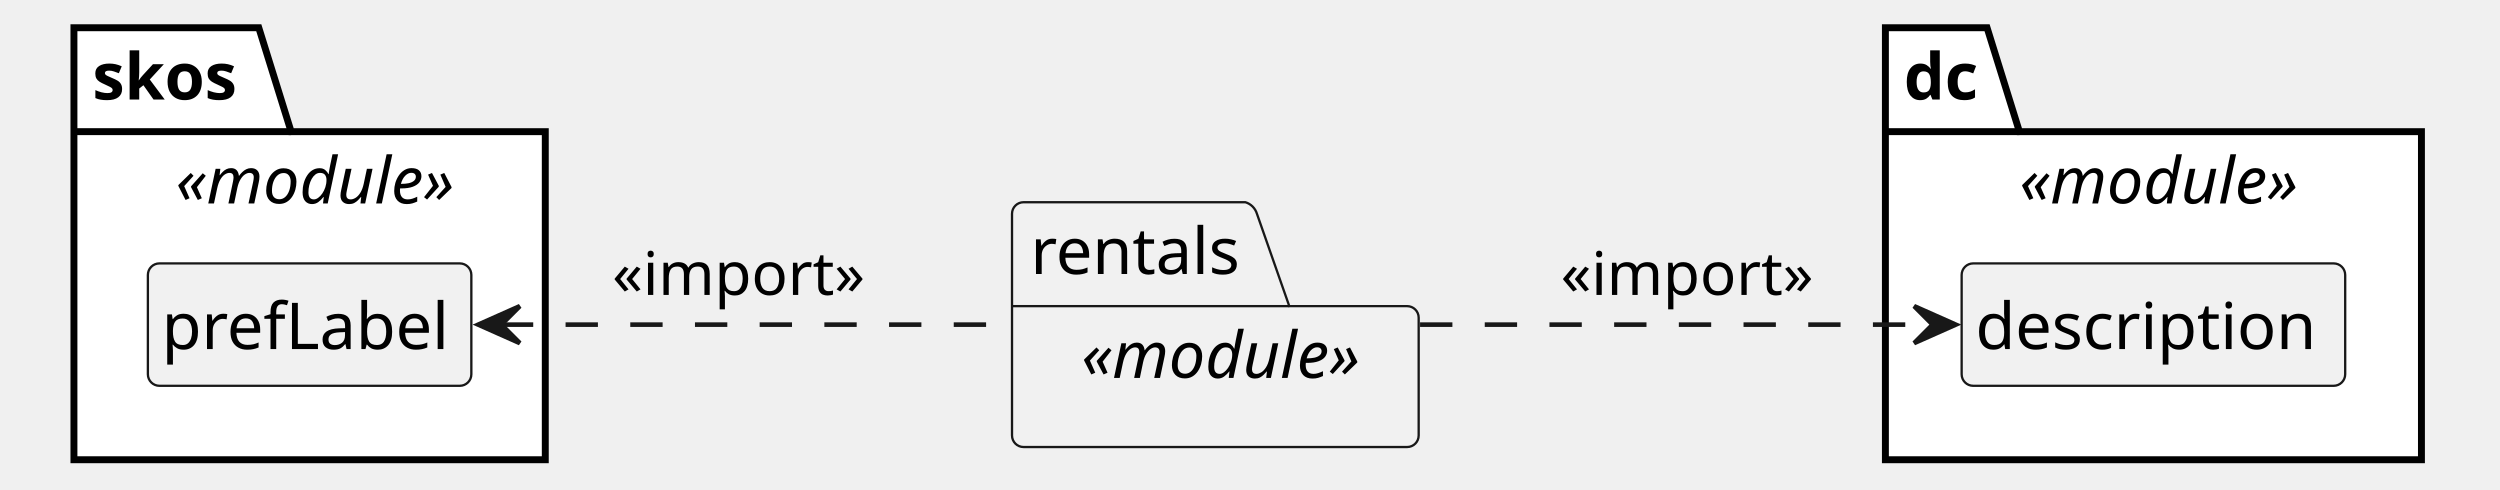
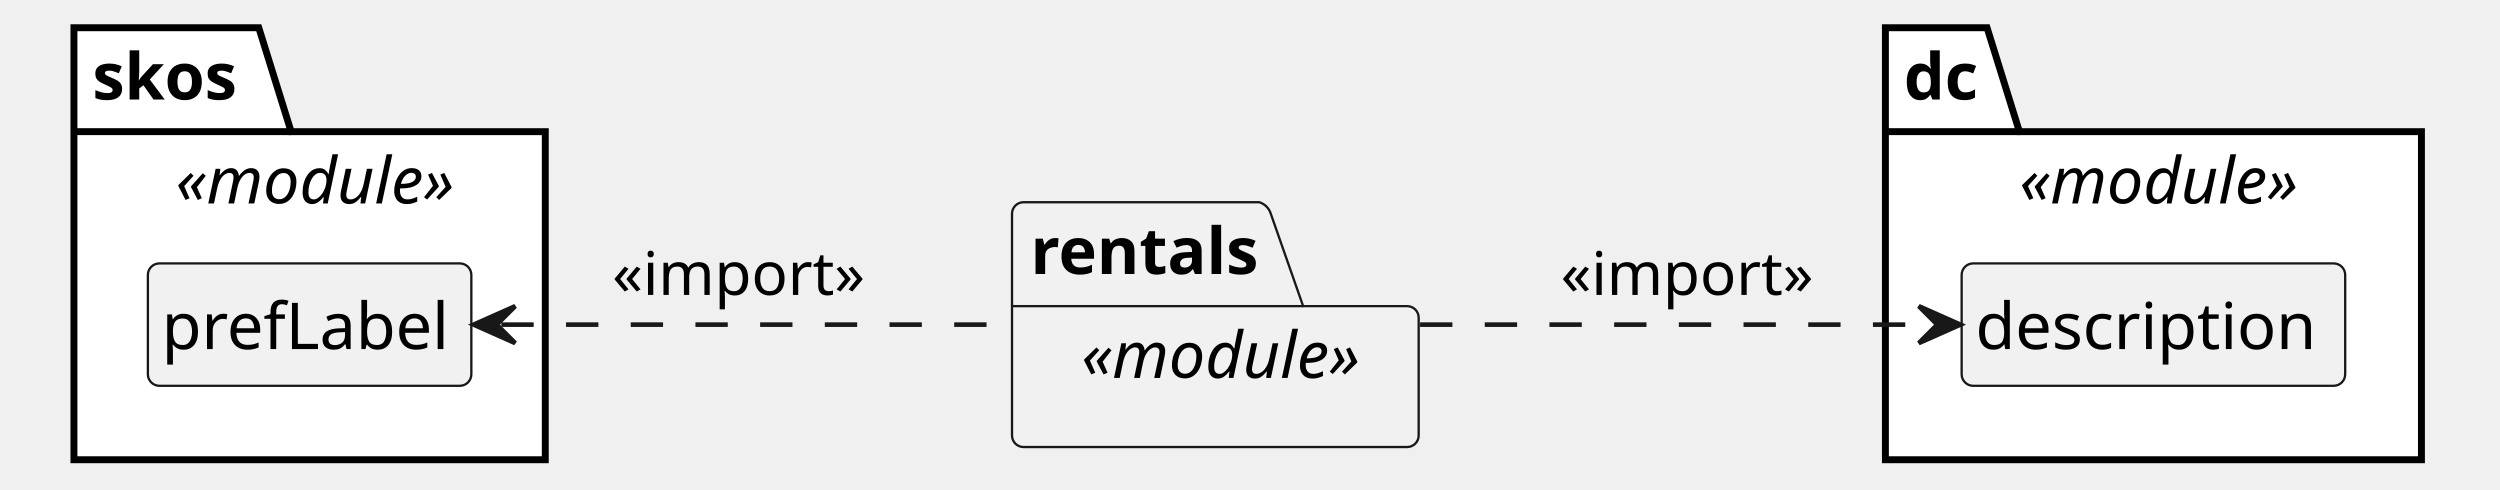
<svg xmlns="http://www.w3.org/2000/svg" contentStyleType="text/css" height="106px" preserveAspectRatio="none" style="width:541px;height:106px;" version="1.1" viewBox="0 0 541 106" width="541px" zoomAndPan="magnify">
  <defs />
  <g>
    <g id="cluster_skos">
      <polygon fill="#FFFFFF" points="16,6,56,6,63,28.488,118,28.488,118,99.49,16,99.49,16,6" style="stroke:#000000;stroke-width:1.5;" />
      <line style="stroke:#000000;stroke-width:1.5;" x1="16" x2="63" y1="28.488" y2="28.488" />
      <text fill="#000000" font-family="sans-serif" font-size="14" font-weight="bold" lengthAdjust="spacing" textLength="34" x="20" y="21.535">skos</text>
      <text fill="#000000" font-family="sans-serif" font-size="14" font-style="italic" lengthAdjust="spacing" textLength="66" x="38" y="44.023">«module»</text>
    </g>
    <g id="cluster_dc">
      <polygon fill="#FFFFFF" points="408,6,430,6,437,28.488,524,28.488,524,99.49,408,99.49,408,6" style="stroke:#000000;stroke-width:1.5;" />
      <line style="stroke:#000000;stroke-width:1.5;" x1="408" x2="437" y1="28.488" y2="28.488" />
      <text fill="#000000" font-family="sans-serif" font-size="14" font-weight="bold" lengthAdjust="spacing" textLength="16" x="412" y="21.535">dc</text>
      <text fill="#000000" font-family="sans-serif" font-size="14" font-style="italic" lengthAdjust="spacing" textLength="66" x="437" y="44.023">«module»</text>
    </g>
-     <path d="M221.5,43.76 L269.5,43.76 A3.75,3.75 0 0 1 272,46.26 L279,66.248 L304.5,66.248 A2.5,2.5 0 0 1 307,68.748 L307,94.237 A2.5,2.5 0 0 1 304.5,96.737 L221.5,96.737 A2.5,2.5 0 0 1 219,94.237 L219,46.26 A2.5,2.5 0 0 1 221.5,43.76 " fill="#F1F1F1" style="stroke:#181818;stroke-width:0.5;" />
-     <line style="stroke:#181818;stroke-width:0.5;" x1="219" x2="279" y1="66.248" y2="66.248" />
-     <text fill="#000000" font-family="sans-serif" font-size="14" lengthAdjust="spacing" textLength="47" x="223" y="59.295">rentals</text>
+     <path d="M221.5,43.76 L272.5,43.76 A3.75,3.75 0 0 1 275,46.26 L282,66.248 L304.5,66.248 A2.5,2.5 0 0 1 307,68.748 L307,94.237 A2.5,2.5 0 0 1 304.5,96.737 L221.5,96.737 A2.5,2.5 0 0 1 219,94.237 L219,46.26 A2.5,2.5 0 0 1 221.5,43.76 " fill="#F1F1F1" style="stroke:#181818;stroke-width:0.5;" />
+     <line style="stroke:#181818;stroke-width:0.5;" x1="219" x2="282" y1="66.248" y2="66.248" />
+     <text fill="#000000" font-family="sans-serif" font-size="14" font-weight="bold" lengthAdjust="spacing" textLength="50" x="223" y="59.295">rentals</text>
    <text fill="#000000" font-family="sans-serif" font-size="14" font-style="italic" lengthAdjust="spacing" textLength="66" x="234" y="81.783">«module»</text>
    <g id="elem_prefLabel">
      <rect codeLine="12" fill="#F1F1F1" height="26.488" id="prefLabel" rx="2.5" ry="2.5" style="stroke:#181818;stroke-width:0.5;" width="70" x="32" y="57" />
      <text fill="#000000" font-family="sans-serif" font-size="14" lengthAdjust="spacing" textLength="64" x="35" y="75.535">prefLabel</text>
    </g>
    <g id="elem_description">
      <rect codeLine="15" fill="#F1F1F1" height="26.488" id="description" rx="2.5" ry="2.5" style="stroke:#181818;stroke-width:0.5;" width="83" x="424.5" y="57" />
      <text fill="#000000" font-family="sans-serif" font-size="14" lengthAdjust="spacing" textLength="77" x="427.5" y="75.535">description</text>
    </g>
    <g id="link_prefLabel_rentals">
-       <path codeLine="18" d="M108.39,70.25 C140.79,70.25 185.75,70.25 218.84,70.25 " fill="none" id="prefLabel-backto-rentals" style="stroke:#181818;stroke-width:1.0;stroke-dasharray:7.0,7.0;" />
-       <polygon fill="#181818" points="103.49,70.25,112.49,74.25,108.49,70.25,112.49,66.25,103.49,70.25" style="stroke:#181818;stroke-width:1.0;" />
+       <path codeLine="18" d="M108.49,70.25 C141.15,70.25 183.69,70.25 218.84,70.25 " fill="none" id="prefLabel-backto-rentals" style="stroke:#181818;stroke-width:1.0;stroke-dasharray:7.0,7.0;" />
+       <polygon fill="#181818" points="102.49,70.25,111.49,74.25,107.49,70.25,111.49,66.25,102.49,70.25" style="stroke:#181818;stroke-width:1.0;" />
      <text fill="#000000" font-family="sans-serif" font-size="13" lengthAdjust="spacing" textLength="56" x="132.5" y="63.818">«import»</text>
    </g>
    <g id="link_rentals_description">
-       <path codeLine="19" d="M307.3,70.25 C340.16,70.25 384.91,70.25 418.51,70.25 " fill="none" id="rentals-to-description" style="stroke:#181818;stroke-width:1.0;stroke-dasharray:7.0,7.0;" />
-       <polygon fill="#181818" points="423.22,70.25,414.22,66.25,418.22,70.25,414.22,74.25,423.22,70.25" style="stroke:#181818;stroke-width:1.0;" />
+       <path codeLine="19" d="M307.3,70.25 C342.06,70.25 384.12,70.25 418.22,70.25 " fill="none" id="rentals-to-description" style="stroke:#181818;stroke-width:1.0;stroke-dasharray:7.0,7.0;" />
+       <polygon fill="#181818" points="424.22,70.25,415.22,66.25,419.22,70.25,415.22,74.25,424.22,70.25" style="stroke:#181818;stroke-width:1.0;" />
      <text fill="#000000" font-family="sans-serif" font-size="13" lengthAdjust="spacing" textLength="56" x="337.75" y="63.818">«import»</text>
    </g>
  </g>
</svg>
